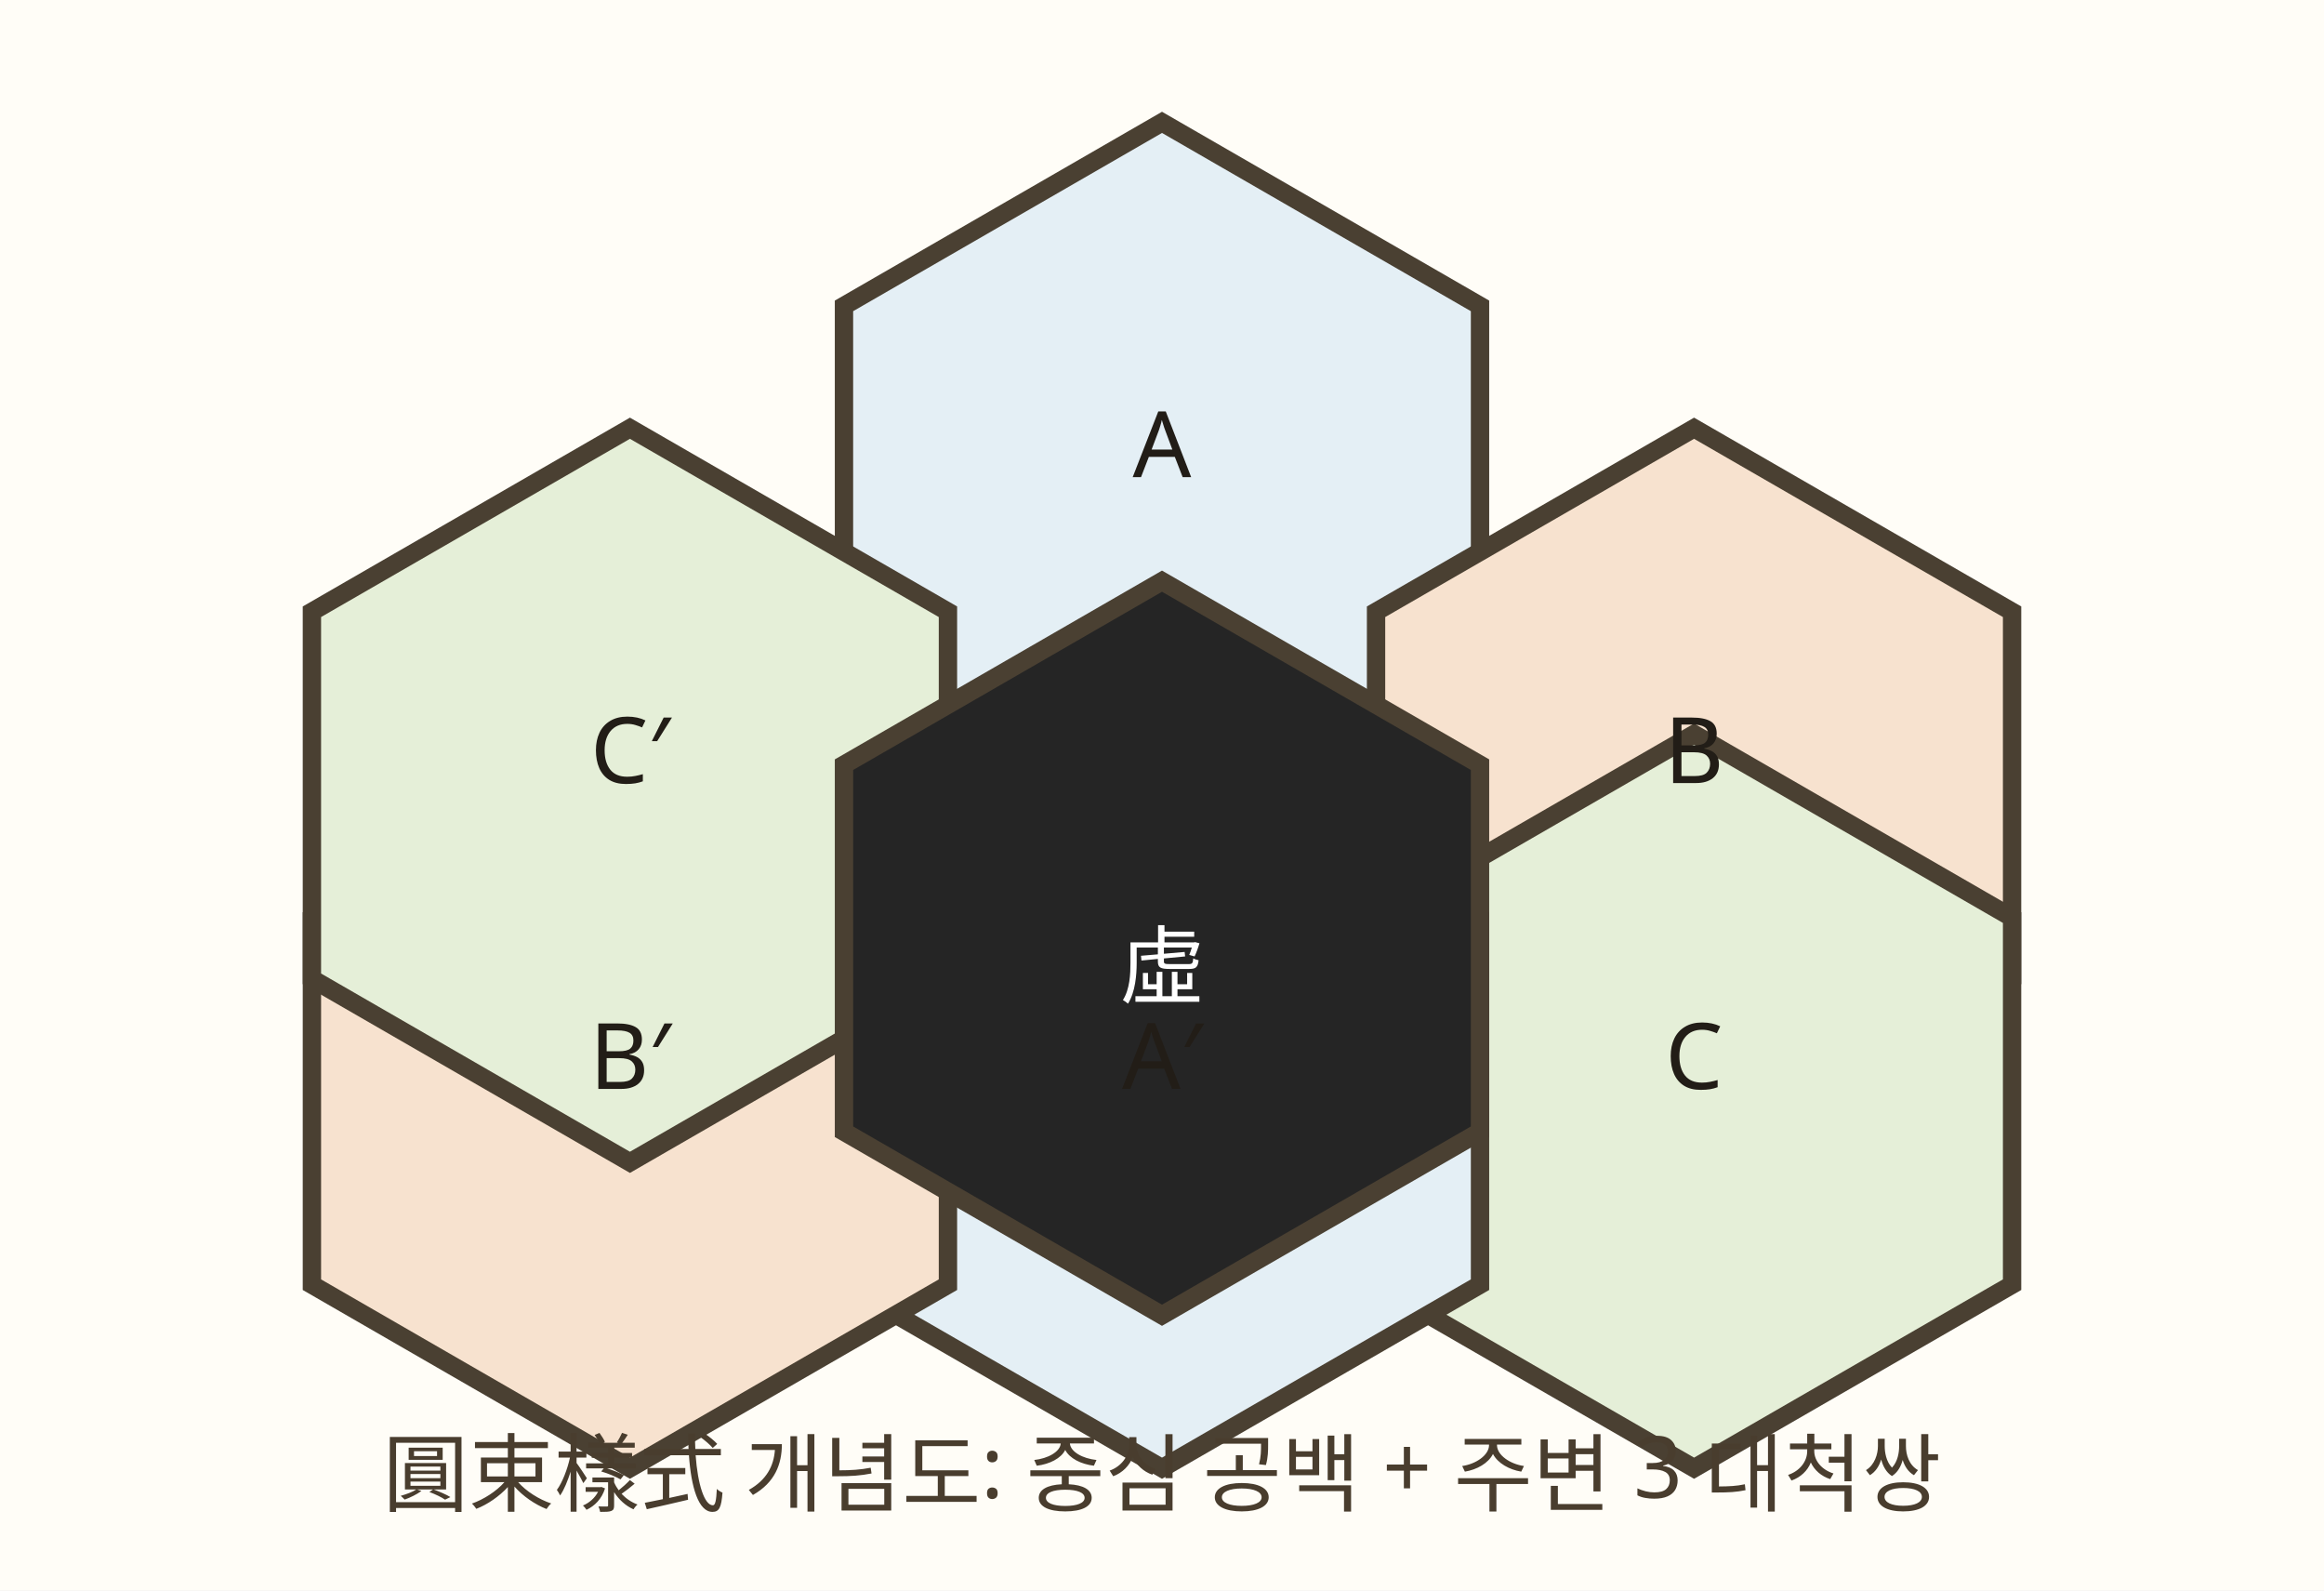
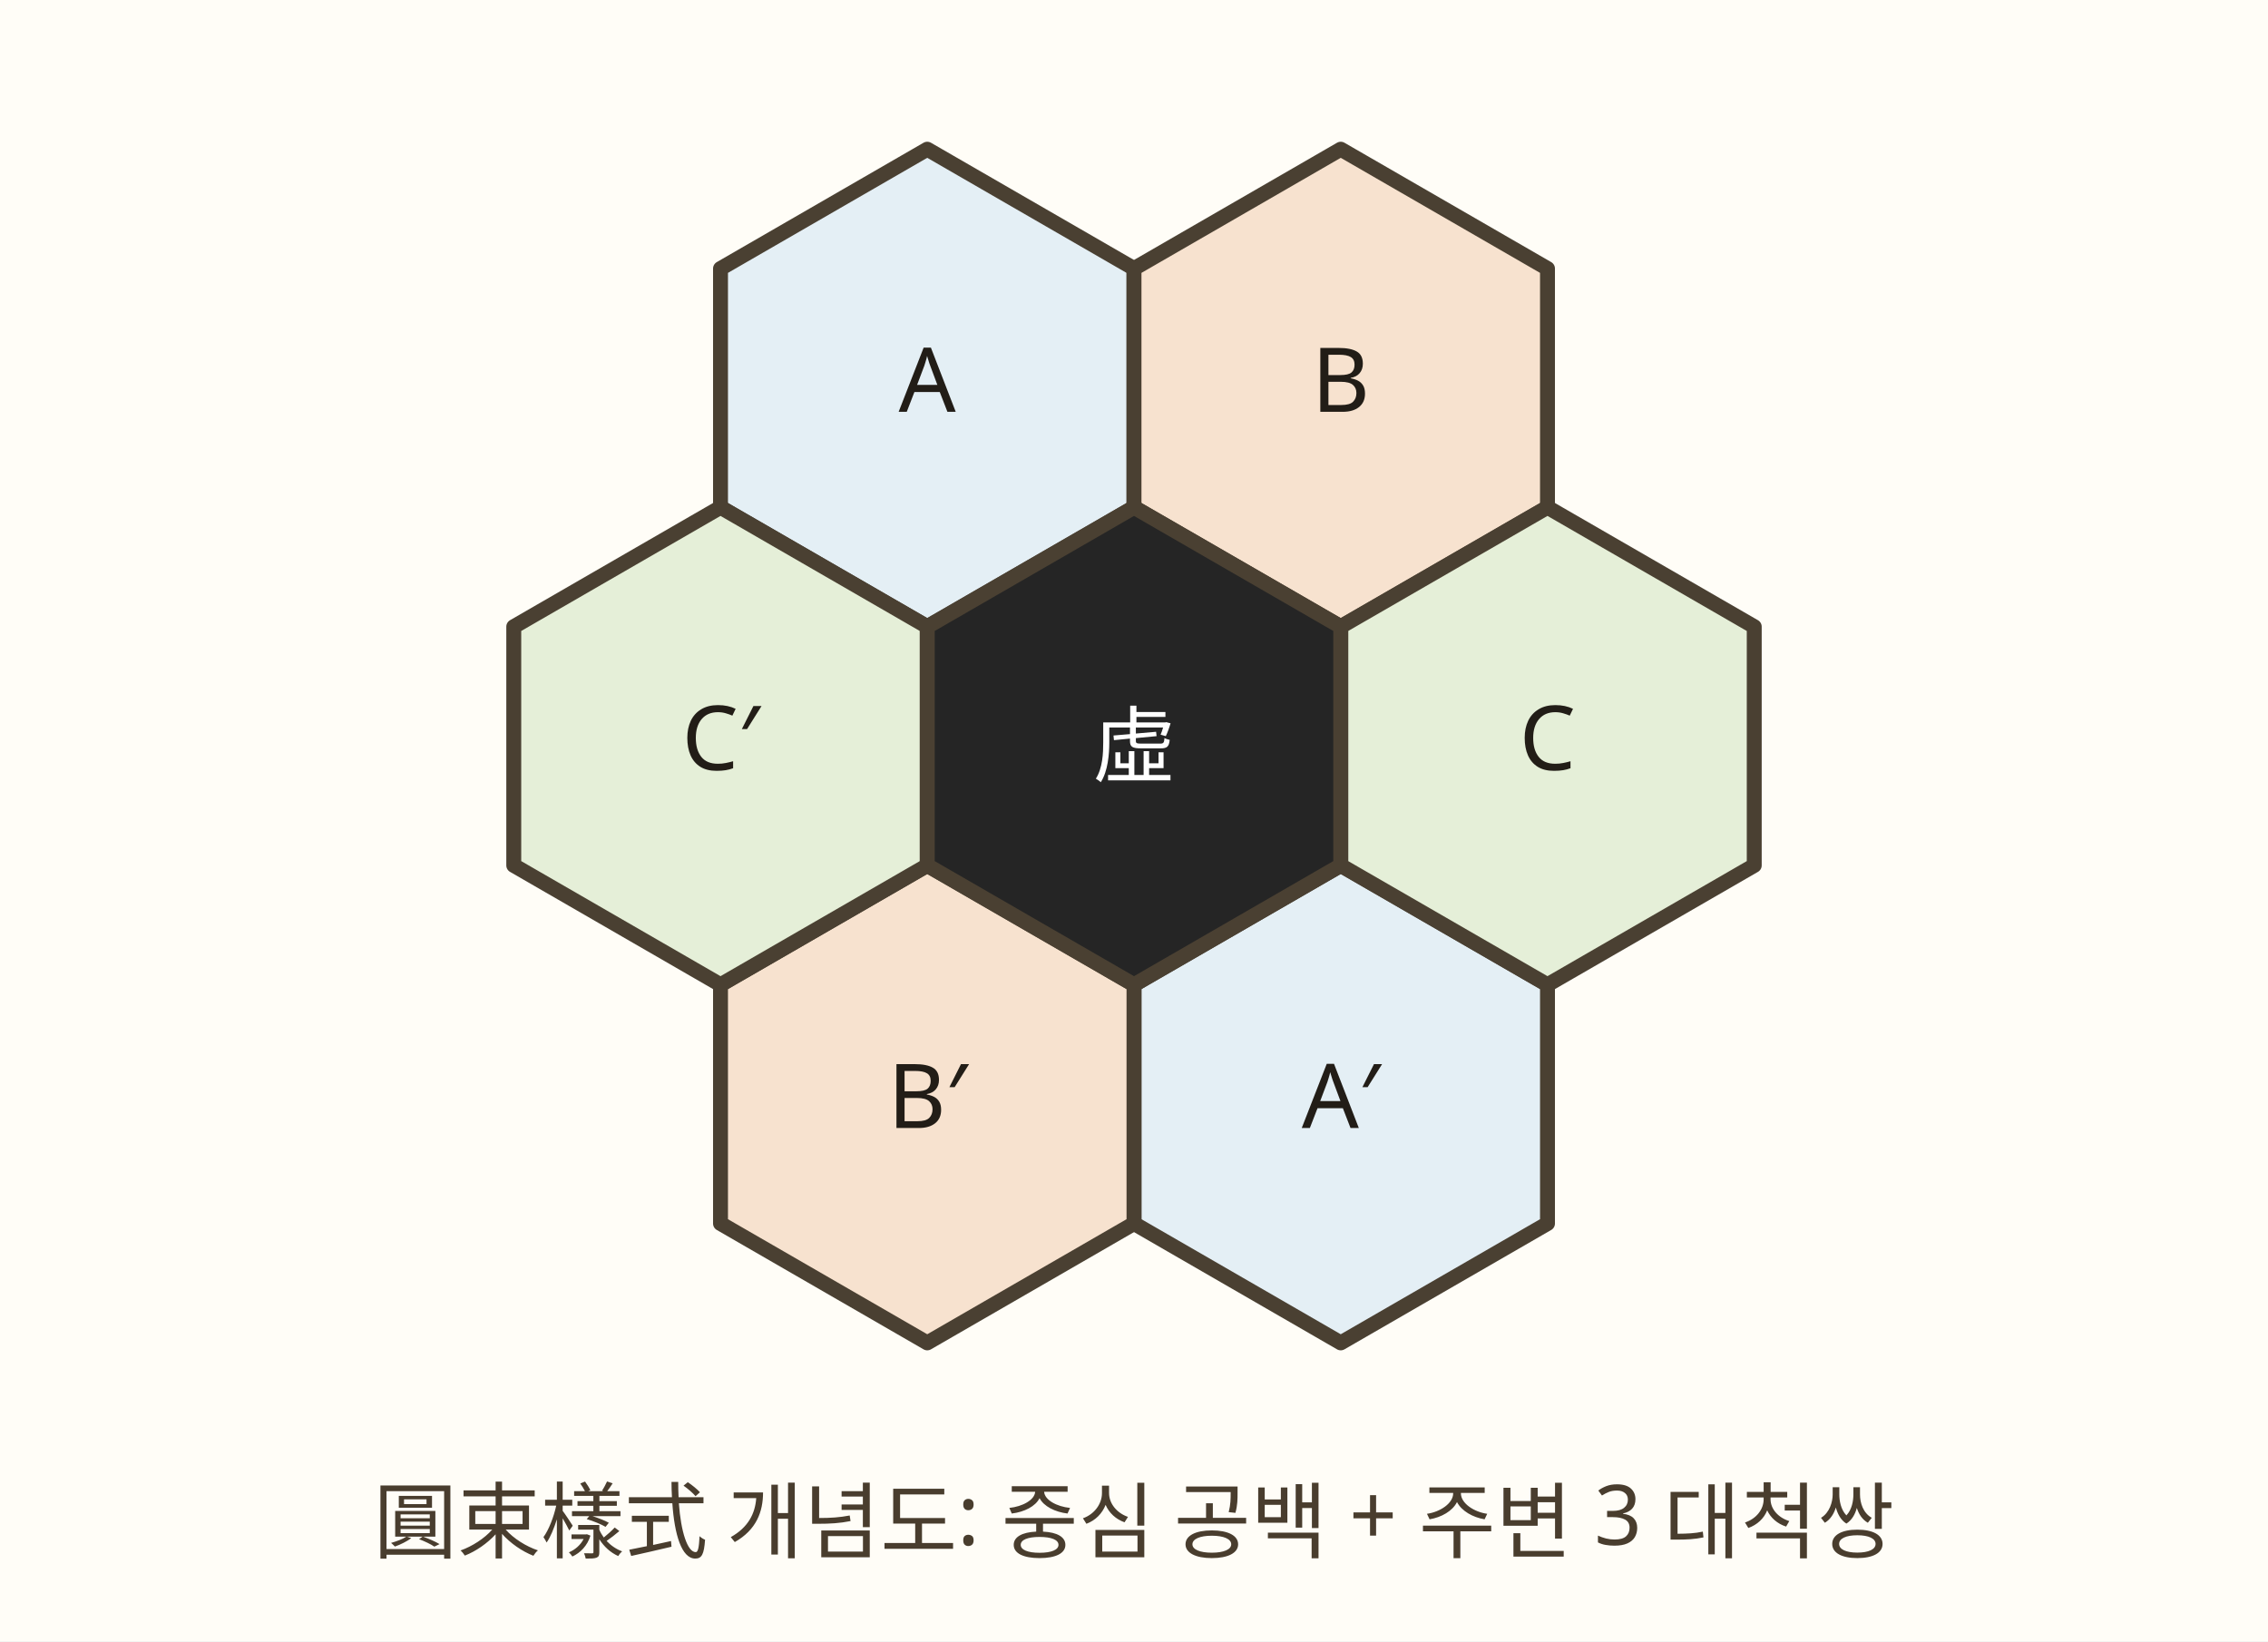
- <svg xmlns="http://www.w3.org/2000/svg" viewBox="0 0 380 260" width="760" height="520" role="img" aria-labelledby="title desc">
-   <rect width="380" height="260" fill="#fffdf7" />
-   <g fill="none" stroke="#4a4032" stroke-width="3">
-     <path d="M190 20 L242 50 L242 110 L190 140 L138 110 L138 50 Z" fill="#e4eff5" />
-     <path d="M277 70 L329 100 L329 160 L277 190 L225 160 L225 100 Z" fill="#f7e2cf" />
-     <path d="M277 170 L329 200 L329 260 L277 290 L225 260 L225 200 Z" transform="translate(0,-50)" fill="#e5efd8" />
-     <path d="M190 220 L242 250 L242 310 L190 340 L138 310 L138 250 Z" transform="translate(0,-100)" fill="#e4eff5" />
-     <path d="M103 170 L155 200 L155 260 L103 290 L51 260 L51 200 Z" transform="translate(0,-50)" fill="#f7e2cf" />
-     <path d="M103 70 L155 100 L155 160 L103 190 L51 160 L51 100 Z" fill="#e5efd8" />
-     <path d="M190 95 L242 125 L242 185 L190 215 L138 185 L138 125 Z" fill="#252525" />
+ <svg xmlns="http://www.w3.org/2000/svg" viewBox="0 0 380 275" width="760" height="550" role="img" aria-labelledby="title desc">
+   <rect width="380" height="275" fill="#fffdf7" />
+   <g stroke="#4a4032" stroke-width="2.5" stroke-linejoin="round">
+     <polygon points="155.36,25 190,45 190,85 155.36,105 120.72,85 120.72,45" fill="#e4eff5" />
+     <polygon points="224.64,145 259.28,165 259.28,205 224.64,225 190,205 190,165" fill="#e4eff5" />
+     <polygon points="224.64,25 259.28,45 259.28,85 224.64,105 190,85 190,45" fill="#f7e2cf" />
+     <polygon points="155.36,145 190,165 190,205 155.36,225 120.72,205 120.72,165" fill="#f7e2cf" />
+     <polygon points="259.28,85 293.92,105 293.92,145 259.28,165 224.64,145 224.64,105" fill="#e5efd8" />
+     <polygon points="120.72,85 155.36,105 155.36,145 120.72,165 86.08,145 86.08,105" fill="#e5efd8" />
+     <polygon points="190,85 224.64,105 224.64,145 190,165 155.36,145 155.36,105" fill="#252525" />
  </g>
  <g font-family="sans-serif" font-size="15" text-anchor="middle" fill="#221d17">
-     <text x="190" y="78">A</text>
-     <text x="277" y="128">B</text>
-     <text x="277" y="178">C</text>
-     <text x="190" y="178">A′</text>
-     <text x="103" y="178">B′</text>
-     <text x="103" y="128">C′</text>
+     <text x="155.36" y="69">A</text>
+     <text x="224.64" y="189">A′</text>
+     <text x="224.64" y="69">B</text>
+     <text x="155.36" y="189">B′</text>
+     <text x="259.28" y="129">C</text>
+     <text x="120.72" y="129">C′</text>
  </g>
-   <text x="190" y="163" font-family="sans-serif" font-size="14" text-anchor="middle" fill="white">虛</text>
-   <text x="190" y="246" font-family="sans-serif" font-size="14" text-anchor="middle" fill="#493d2e">圓束樣式 개념도: 중심 공백 + 주변 3 대척쌍</text>
+   <text x="190" y="130" font-family="sans-serif" font-size="14" text-anchor="middle" fill="white">虛</text>
+   <text x="190" y="260" font-family="sans-serif" font-size="14" text-anchor="middle" fill="#493d2e">圓束樣式 개념도: 중심 공백 + 주변 3 대척쌍</text>
</svg>
